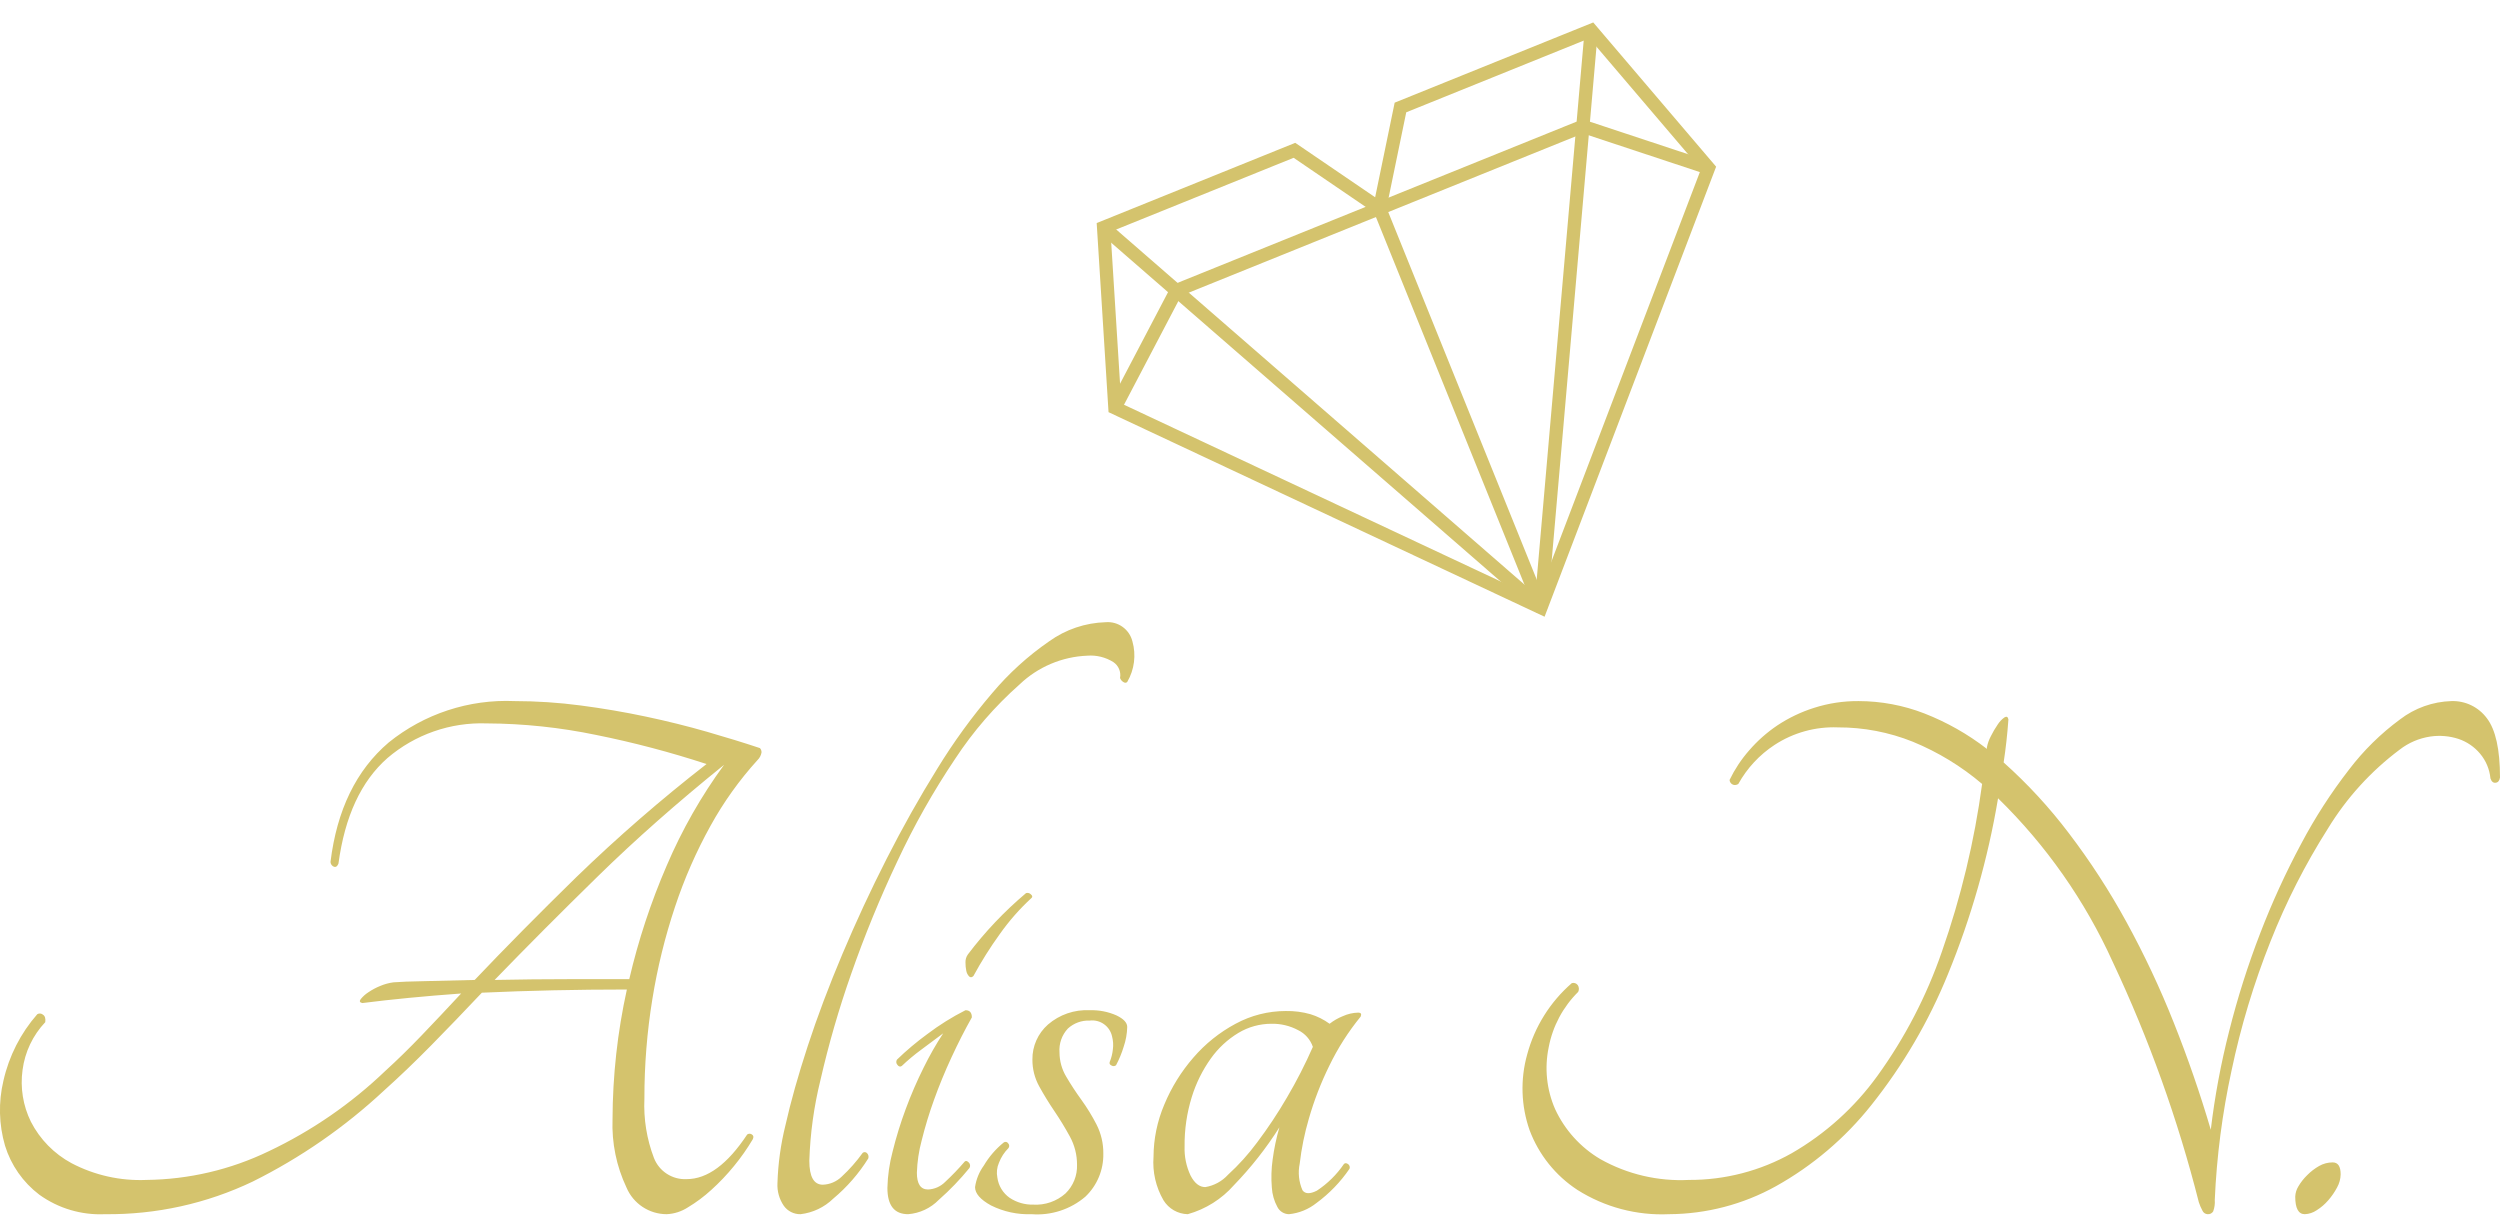
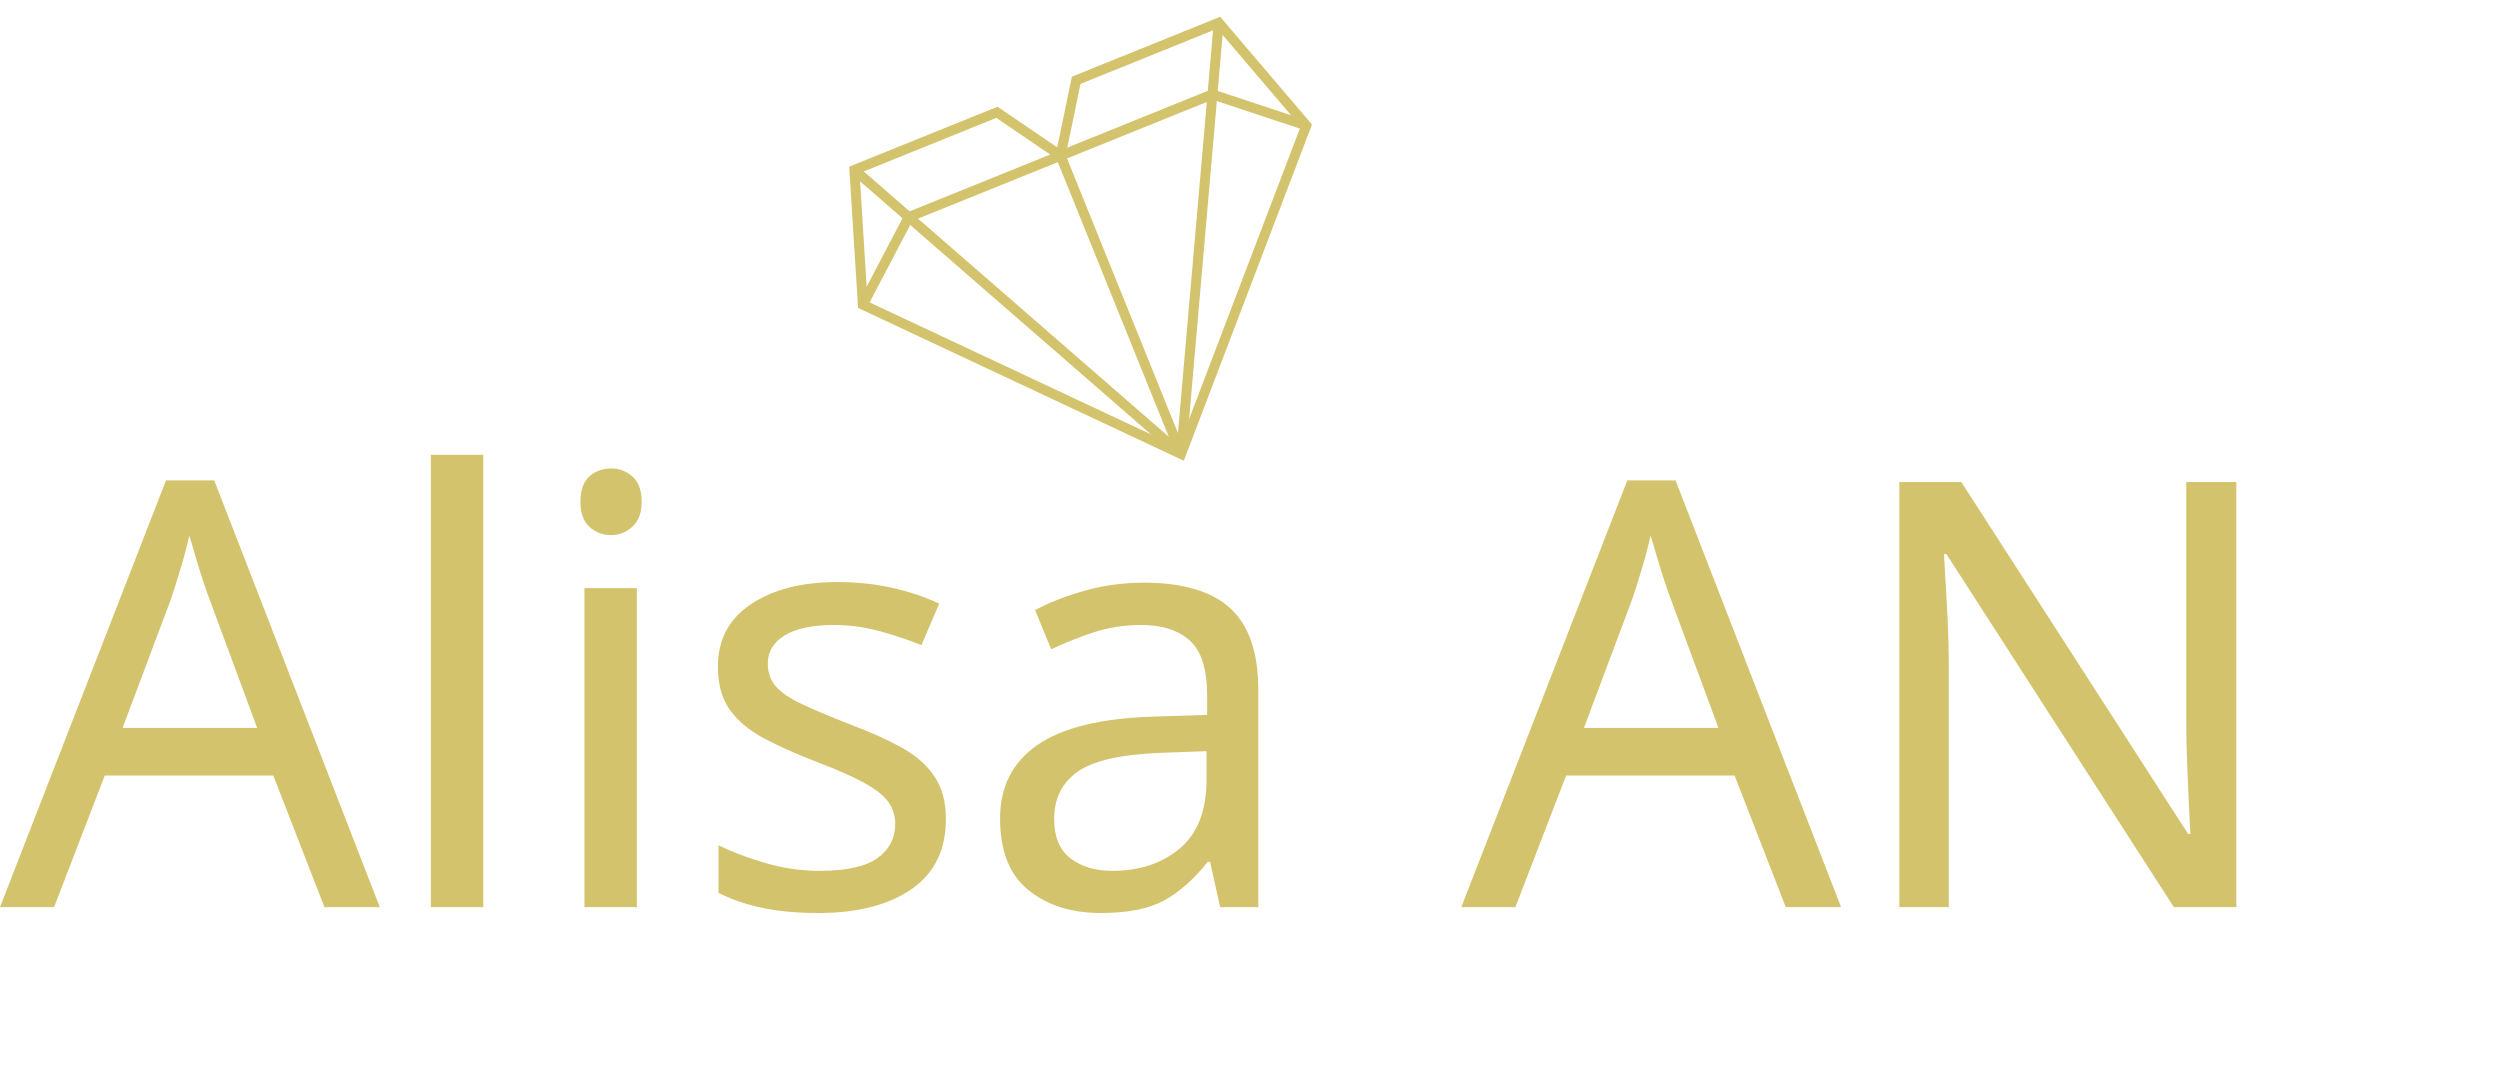
- <svg xmlns="http://www.w3.org/2000/svg" width="188.268" height="91.437" viewBox="0 0 188.268 91.437">
-   <g id="golden_logo" transform="translate(-499.012 -181.563)">
-     <path id="Path_33" data-name="Path 33" d="M60.24-35.1a.446.446,0,0,1,.12.33,1.04,1.04,0,0,1-.3.57,26.227,26.227,0,0,0-3.54,4.95,35.9,35.9,0,0,0-2.67,6.09,44.254,44.254,0,0,0-1.71,6.96,46.289,46.289,0,0,0-.6,7.5,11.125,11.125,0,0,0,.72,4.47,2.507,2.507,0,0,0,2.46,1.59q2.34,0,4.56-3.36a.3.3,0,0,1,.36,0q.18.12.06.36a15.952,15.952,0,0,1-1.41,2.01,16.308,16.308,0,0,1-1.71,1.8A10.958,10.958,0,0,1,54.81-.51,3.2,3.2,0,0,1,53.22,0a3.288,3.288,0,0,1-3.03-2.01,11.039,11.039,0,0,1-1.05-5.13,46.061,46.061,0,0,1,1.08-9.78q-2.82,0-5.55.06t-5.37.18q-1.98,2.1-3.81,3.96T31.92-9.3a41.794,41.794,0,0,1-9.87,6.84A25.155,25.155,0,0,1,10.92,0,7.836,7.836,0,0,1,5.97-1.47,7.349,7.349,0,0,1,3.39-5.16a9.557,9.557,0,0,1-.12-4.89,11.4,11.4,0,0,1,2.55-5.01.365.365,0,0,1,.42.03q.24.15.18.57a6.447,6.447,0,0,0-1.71,3.6,6.74,6.74,0,0,0,.63,3.9A7.382,7.382,0,0,0,8.4-3.84a11.112,11.112,0,0,0,5.64,1.26,21.728,21.728,0,0,0,9.21-2.16,33.289,33.289,0,0,0,8.79-6.06q1.32-1.2,2.73-2.67t2.97-3.15q-4.14.3-7.44.72-.3-.06-.12-.3a2.468,2.468,0,0,1,.57-.51,4.762,4.762,0,0,1,.9-.48,3.861,3.861,0,0,1,.99-.27q.72-.06,2.37-.09t3.75-.09q3.42-3.6,7.65-7.74a119.744,119.744,0,0,1,9.81-8.52,73.334,73.334,0,0,0-8.31-2.19,41.505,41.505,0,0,0-8.25-.87,10.9,10.9,0,0,0-7.47,2.61q-2.97,2.61-3.69,7.95-.12.3-.33.24a.412.412,0,0,1-.27-.36q.72-5.88,4.38-9a14.1,14.1,0,0,1,9.48-3.12,38.323,38.323,0,0,1,4.98.33q2.52.33,4.92.84t4.59,1.14Q58.44-35.7,60.24-35.1ZM50.4-17.7a50.35,50.35,0,0,1,2.82-8.55,38.374,38.374,0,0,1,4.32-7.59q-5.28,4.26-9.48,8.37t-7.8,7.83q2.88-.06,5.7-.06ZM86.28-44.58a1.909,1.909,0,0,1,2.01,1.44,3.932,3.932,0,0,1-.39,3.06q-.12.12-.3,0a.578.578,0,0,1-.24-.3,1.181,1.181,0,0,0-.51-1.2,3.216,3.216,0,0,0-1.95-.48,7.837,7.837,0,0,0-5.1,2.16,28.117,28.117,0,0,0-4.86,5.61,57.2,57.2,0,0,0-4.35,7.71,86.261,86.261,0,0,0-3.48,8.49,73.112,73.112,0,0,0-2.31,7.98,29.187,29.187,0,0,0-.84,6.09q0,1.8,1.02,1.8a2.144,2.144,0,0,0,1.41-.6,11.876,11.876,0,0,0,1.59-1.8.236.236,0,0,1,.33.03.384.384,0,0,1,.09.39,12.786,12.786,0,0,1-2.64,3.03A4.239,4.239,0,0,1,63.3,0a1.509,1.509,0,0,1-1.26-.63,2.756,2.756,0,0,1-.48-1.71,20.752,20.752,0,0,1,.6-4.35q.6-2.67,1.68-5.97t2.61-6.93q1.53-3.63,3.33-7.17t3.81-6.78a44.671,44.671,0,0,1,4.14-5.7,21.715,21.715,0,0,1,4.29-3.9A7.662,7.662,0,0,1,86.28-44.58ZM70.92-11.16q-.18.12-.33-.09a.319.319,0,0,1-.03-.39,21.688,21.688,0,0,1,2.28-1.92,18.915,18.915,0,0,1,2.88-1.8q.48,0,.48.54-.78,1.38-1.53,3T73.35-8.61a30.8,30.8,0,0,0-.93,3.06,10.622,10.622,0,0,0-.36,2.43q0,1.26.84,1.26a1.922,1.922,0,0,0,1.29-.57,18.776,18.776,0,0,0,1.47-1.53q.12-.12.3.06a.333.333,0,0,1,.06.42,20.243,20.243,0,0,1-2.31,2.4A3.623,3.623,0,0,1,71.4,0q-1.56,0-1.56-1.98a11.737,11.737,0,0,1,.39-2.73,29.43,29.43,0,0,1,.99-3.21,31.2,31.2,0,0,1,1.35-3.12,24.166,24.166,0,0,1,1.47-2.58q-.66.48-1.65,1.23A14.965,14.965,0,0,0,70.92-11.16Zm5.4-6.78q-.18.18-.33.03a.835.835,0,0,1-.21-.42,2.929,2.929,0,0,1-.06-.63.972.972,0,0,1,.18-.6,28.5,28.5,0,0,1,4.38-4.62.362.362,0,0,1,.36.09q.18.15.06.27a17.087,17.087,0,0,0-2.4,2.73A29.091,29.091,0,0,0,76.32-17.94Zm8.76,2.58a4.617,4.617,0,0,1,2.01.39q.81.39.81.87a4.969,4.969,0,0,1-.27,1.5,7.791,7.791,0,0,1-.57,1.38.278.278,0,0,1-.33.03q-.21-.09-.15-.27a3.376,3.376,0,0,0,.24-.96,2.488,2.488,0,0,0-.06-.96,1.527,1.527,0,0,0-1.68-1.2,2.294,2.294,0,0,0-1.65.6,2.374,2.374,0,0,0-.63,1.8,3.565,3.565,0,0,0,.51,1.83q.51.87,1.14,1.74a14.438,14.438,0,0,1,1.14,1.86,4.711,4.711,0,0,1,.51,2.19,4.355,4.355,0,0,1-1.35,3.24A5.578,5.578,0,0,1,80.7,0a6.305,6.305,0,0,1-3.06-.66q-1.2-.66-1.2-1.38a3.638,3.638,0,0,1,.66-1.62A6.466,6.466,0,0,1,78.6-5.4a.225.225,0,0,1,.33.06.276.276,0,0,1,.03.36,3.128,3.128,0,0,0-.72,1.11,1.854,1.854,0,0,0-.12,1.11,2.223,2.223,0,0,0,.93,1.53,3.071,3.071,0,0,0,1.77.51,3.354,3.354,0,0,0,2.43-.84,2.87,2.87,0,0,0,.87-2.16,4.379,4.379,0,0,0-.54-2.13q-.54-.99-1.17-1.92T81.27-9.63a4.114,4.114,0,0,1-.51-2.01,3.456,3.456,0,0,1,1.17-2.64A4.462,4.462,0,0,1,85.08-15.36ZM104.22-3.78q.12-.12.3,0a.3.3,0,0,1,.12.36,10.637,10.637,0,0,1-2.49,2.58,3.942,3.942,0,0,1-2.07.84.99.99,0,0,1-.87-.54,3.466,3.466,0,0,1-.42-1.47,9.466,9.466,0,0,1,.06-2.1,16.493,16.493,0,0,1,.51-2.43,26.985,26.985,0,0,1-3.42,4.35A7.23,7.23,0,0,1,92.46,0a2.2,2.2,0,0,1-1.83-1.05,5.68,5.68,0,0,1-.75-3.27,10.168,10.168,0,0,1,.81-3.93,12.936,12.936,0,0,1,2.19-3.54,11.108,11.108,0,0,1,3.18-2.55,7.923,7.923,0,0,1,3.78-.96,6.365,6.365,0,0,1,1.86.24,4.864,4.864,0,0,1,1.44.72,4.043,4.043,0,0,1,.99-.57,2.988,2.988,0,0,1,1.17-.27q.3,0,.18.3a18.686,18.686,0,0,0-2.37,3.72,23.956,23.956,0,0,0-1.53,3.96,20.386,20.386,0,0,0-.69,3.39,3.307,3.307,0,0,0,.21,2.01q.3.42,1.08.03A7.341,7.341,0,0,0,104.22-3.78ZM93.78-2.04a2.967,2.967,0,0,0,1.71-.93A16.947,16.947,0,0,0,97.68-5.4a34.373,34.373,0,0,0,2.25-3.39,36.086,36.086,0,0,0,1.95-3.81,2.179,2.179,0,0,0-1.11-1.26,4.093,4.093,0,0,0-2.01-.48,4.823,4.823,0,0,0-2.49.69,6.944,6.944,0,0,0-2.07,1.92,10.144,10.144,0,0,0-1.44,2.91,12.111,12.111,0,0,0-.54,3.72,4.742,4.742,0,0,0,.45,2.19Q93.12-2.04,93.78-2.04Zm93.84-36.6a3.19,3.19,0,0,1,2.67,1.29q.99,1.29.99,4.47-.06.36-.33.39t-.39-.33a3.389,3.389,0,0,0-.78-1.86,3.633,3.633,0,0,0-1.62-1.11,4.661,4.661,0,0,0-2.13-.18,4.958,4.958,0,0,0-2.31.99,21.236,21.236,0,0,0-5.4,5.94A50.379,50.379,0,0,0,174-20.55a59.249,59.249,0,0,0-2.94,9.75,57.864,57.864,0,0,0-1.26,9.72,2.036,2.036,0,0,1-.12.87.443.443,0,0,1-.42.21.443.443,0,0,1-.39-.27,3.723,3.723,0,0,1-.27-.63,100.523,100.523,0,0,0-6.48-18.09,40.7,40.7,0,0,0-8.64-12.33,61.776,61.776,0,0,1-3.78,13.26,39.882,39.882,0,0,1-5.76,9.84,24.3,24.3,0,0,1-7.2,6.12A16.756,16.756,0,0,1,128.7,0a11.873,11.873,0,0,1-6.9-1.83,9.261,9.261,0,0,1-3.6-4.5,9.5,9.5,0,0,1-.18-5.7,10.833,10.833,0,0,1,3.36-5.37.407.407,0,0,1,.45.15.507.507,0,0,1,.03.51,7.948,7.948,0,0,0-2.22,4.17,7.7,7.7,0,0,0,.48,4.65,8.529,8.529,0,0,0,3.42,3.78,12.339,12.339,0,0,0,6.66,1.56,15.623,15.623,0,0,0,7.74-2.01,20.725,20.725,0,0,0,6.45-5.82,36.029,36.029,0,0,0,4.86-9.36,63.936,63.936,0,0,0,3.03-12.63,19.466,19.466,0,0,0-5.22-3.18,15.048,15.048,0,0,0-5.64-1.08,8.137,8.137,0,0,0-4.77,1.32,8.358,8.358,0,0,0-2.73,2.94.449.449,0,0,1-.39.06.412.412,0,0,1-.27-.36,9.928,9.928,0,0,1,1.47-2.22,10.685,10.685,0,0,1,2.13-1.89,11.029,11.029,0,0,1,2.76-1.32,10.751,10.751,0,0,1,3.36-.51,13.745,13.745,0,0,1,4.95.93,18.909,18.909,0,0,1,4.71,2.67v-.12a3.067,3.067,0,0,1,.3-.84,7.122,7.122,0,0,1,.51-.87,1.915,1.915,0,0,1,.51-.54q.24-.15.3.15-.06.84-.15,1.65t-.21,1.59a37.449,37.449,0,0,1,4.92,5.34,52.937,52.937,0,0,1,4.32,6.66,67.848,67.848,0,0,1,3.57,7.59q1.59,3.99,2.79,8.07a57.724,57.724,0,0,1,1.38-7.41,63.432,63.432,0,0,1,2.34-7.38,59.639,59.639,0,0,1,3.09-6.75,38.408,38.408,0,0,1,3.6-5.58,18.9,18.9,0,0,1,3.84-3.78A6.683,6.683,0,0,1,187.62-38.64ZM176.58,0q-.72,0-.72-1.32a1.59,1.59,0,0,1,.24-.78,4.038,4.038,0,0,1,.66-.84,4.152,4.152,0,0,1,.9-.69,2.049,2.049,0,0,1,1.02-.27q.6,0,.6.9a2.111,2.111,0,0,1-.27.99,5.124,5.124,0,0,1-.66.96,3.848,3.848,0,0,1-.87.75A1.717,1.717,0,0,1,176.58,0Z" transform="translate(496 273)" fill="#d4c36d" />
-     <g id="Group_3" data-name="Group 3" transform="translate(544.607 170.705) rotate(-22)">
+ <svg xmlns="http://www.w3.org/2000/svg" width="252" height="108.437" viewBox="0 0 252 108.437">
+   <g id="Group_6" data-name="Group 6" transform="translate(-806 -181.563)">
+     <text id="Alisa_AN" data-name="Alisa AN" transform="translate(806 273)" fill="#d4c36d" font-size="60" font-family="Tangerine-Regular, Tangerine">
+       <tspan x="0" y="0">Alisa AN</tspan>
+     </text>
+     <g id="Group_4" data-name="Group 4" transform="translate(854.607 170.705) rotate(-22)">
      <path id="Path_3" data-name="Path 3" d="M24.3,40,20,52.915,44.107,78.887,68.214,52.915,63.91,40h-15.5l-4.3,6.457L39.8,40Z" transform="translate(0 0)" fill="none" stroke="#d4c36d" stroke-width="1" />
      <path id="Path_4" data-name="Path 4" d="M188.012,85.144v32.507" transform="translate(-143.905 -38.803)" fill="none" stroke="#d4c36d" stroke-width="1" />
      <path id="Path_5" data-name="Path 5" d="M207.8,40,188,78.887" transform="translate(-143.893 0)" fill="none" stroke="#d4c36d" stroke-width="1" />
      <path id="Path_6" data-name="Path 6" d="M50,40,69.8,78.887" transform="translate(-25.695 0)" fill="none" stroke="#d4c36d" stroke-width="1" />
      <path id="Path_7" data-name="Path 7" d="M20,130" transform="translate(0 -77.085)" fill="none" stroke="#d4c36d" stroke-width="1" />
      <path id="Path_8" data-name="Path 8" d="M27.605,85,20,91.457" transform="translate(0 -38.543)" fill="none" stroke="#d4c36d" stroke-width="1" />
      <path id="Path_9" data-name="Path 9" d="M113.609,91.457,106,85H73" transform="translate(-45.395 -38.543)" fill="none" stroke="#d4c36d" stroke-width="1" />
    </g>
  </g>
</svg>
